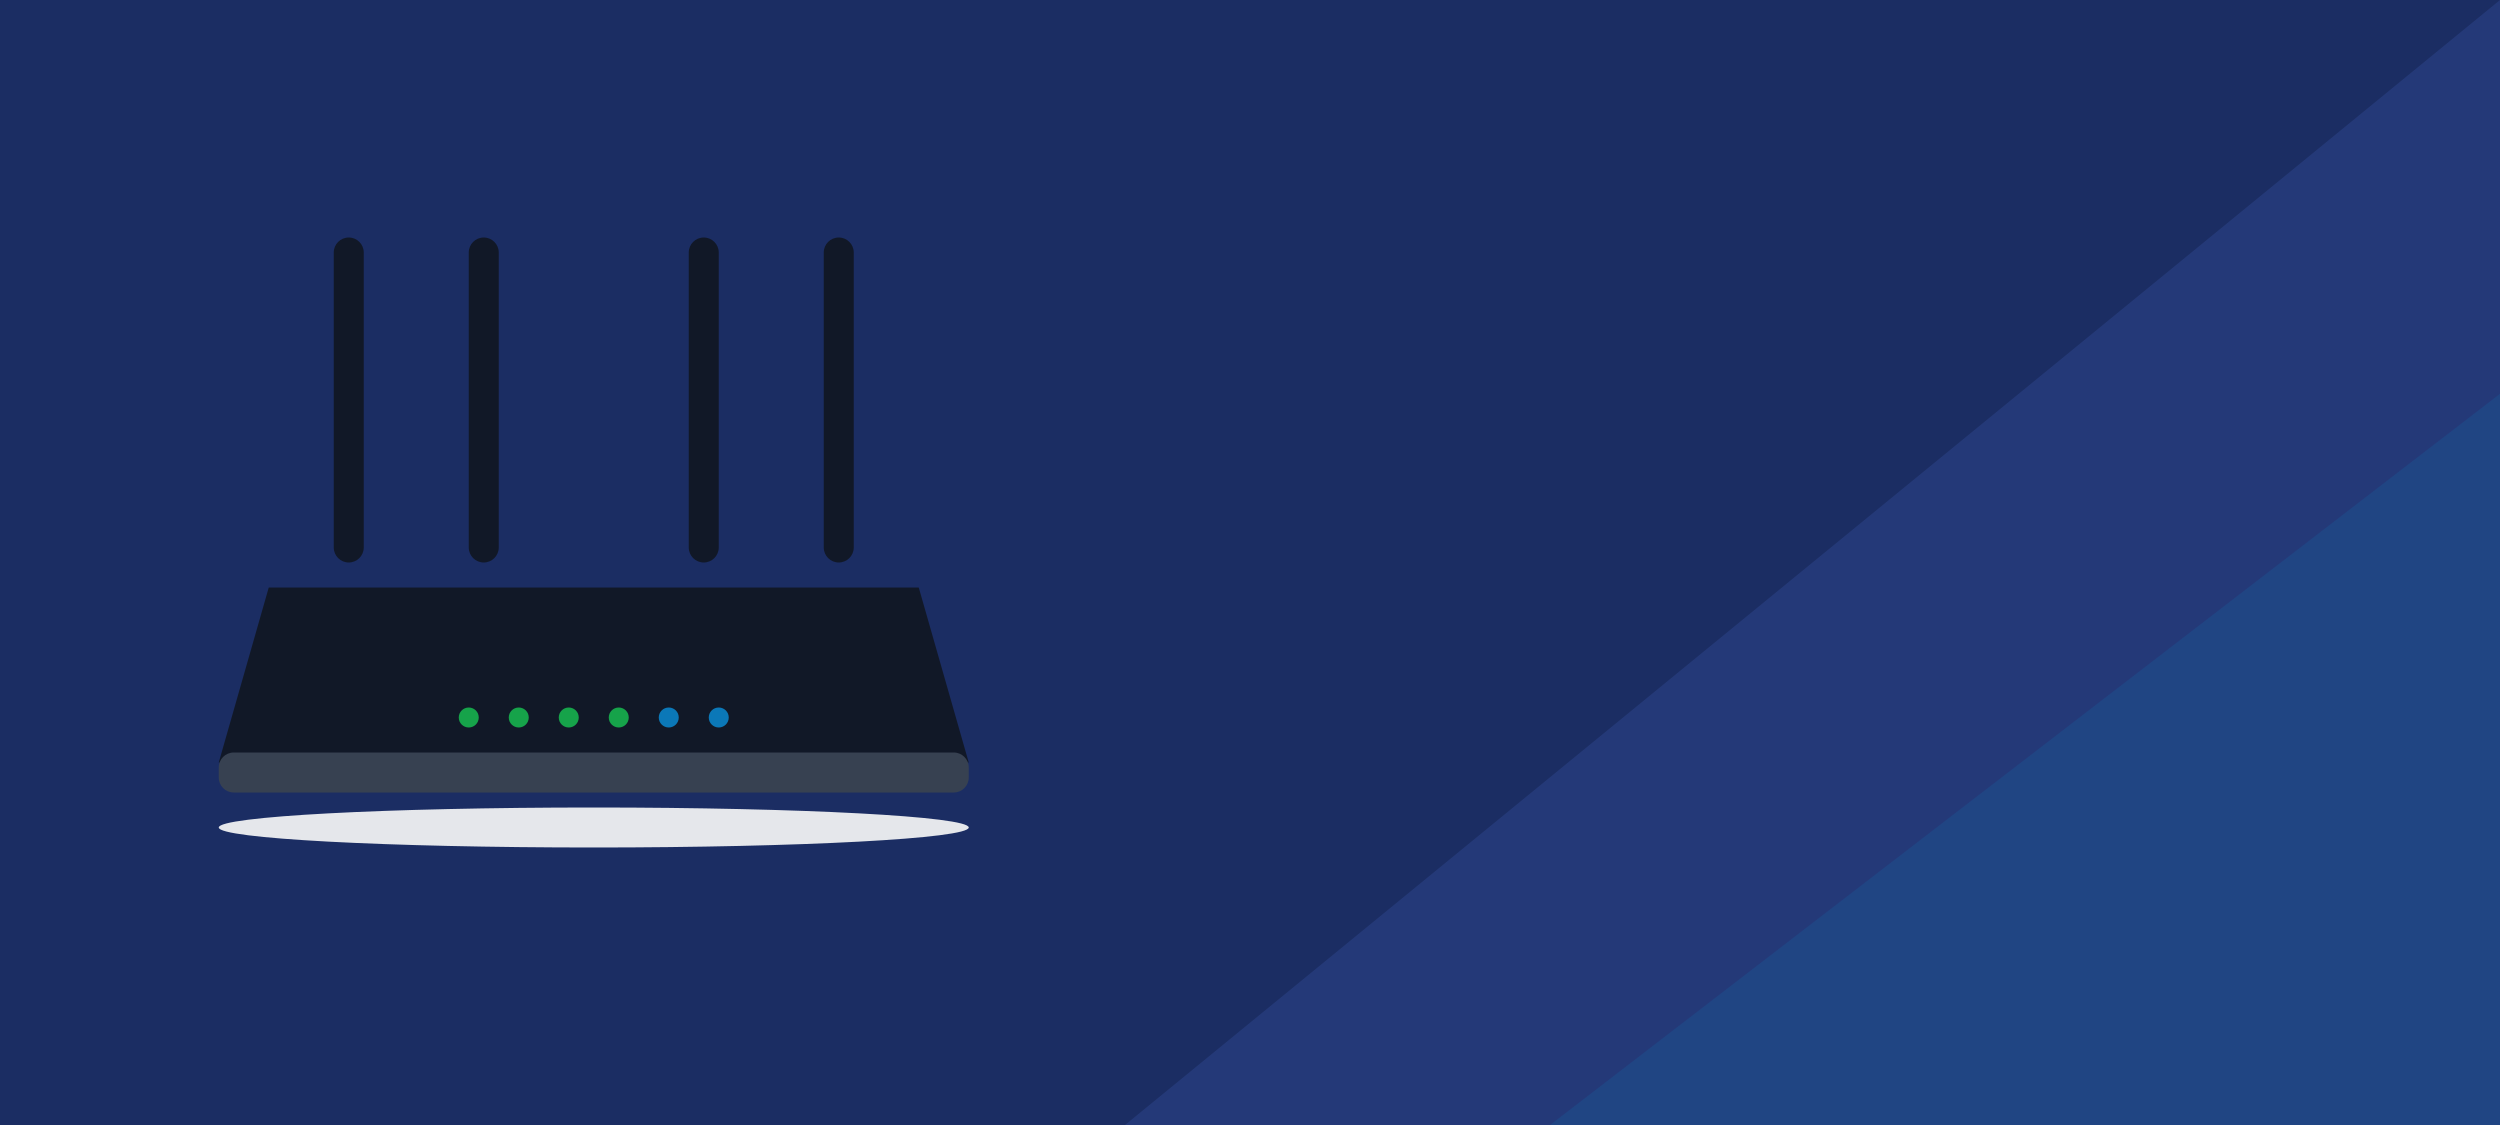
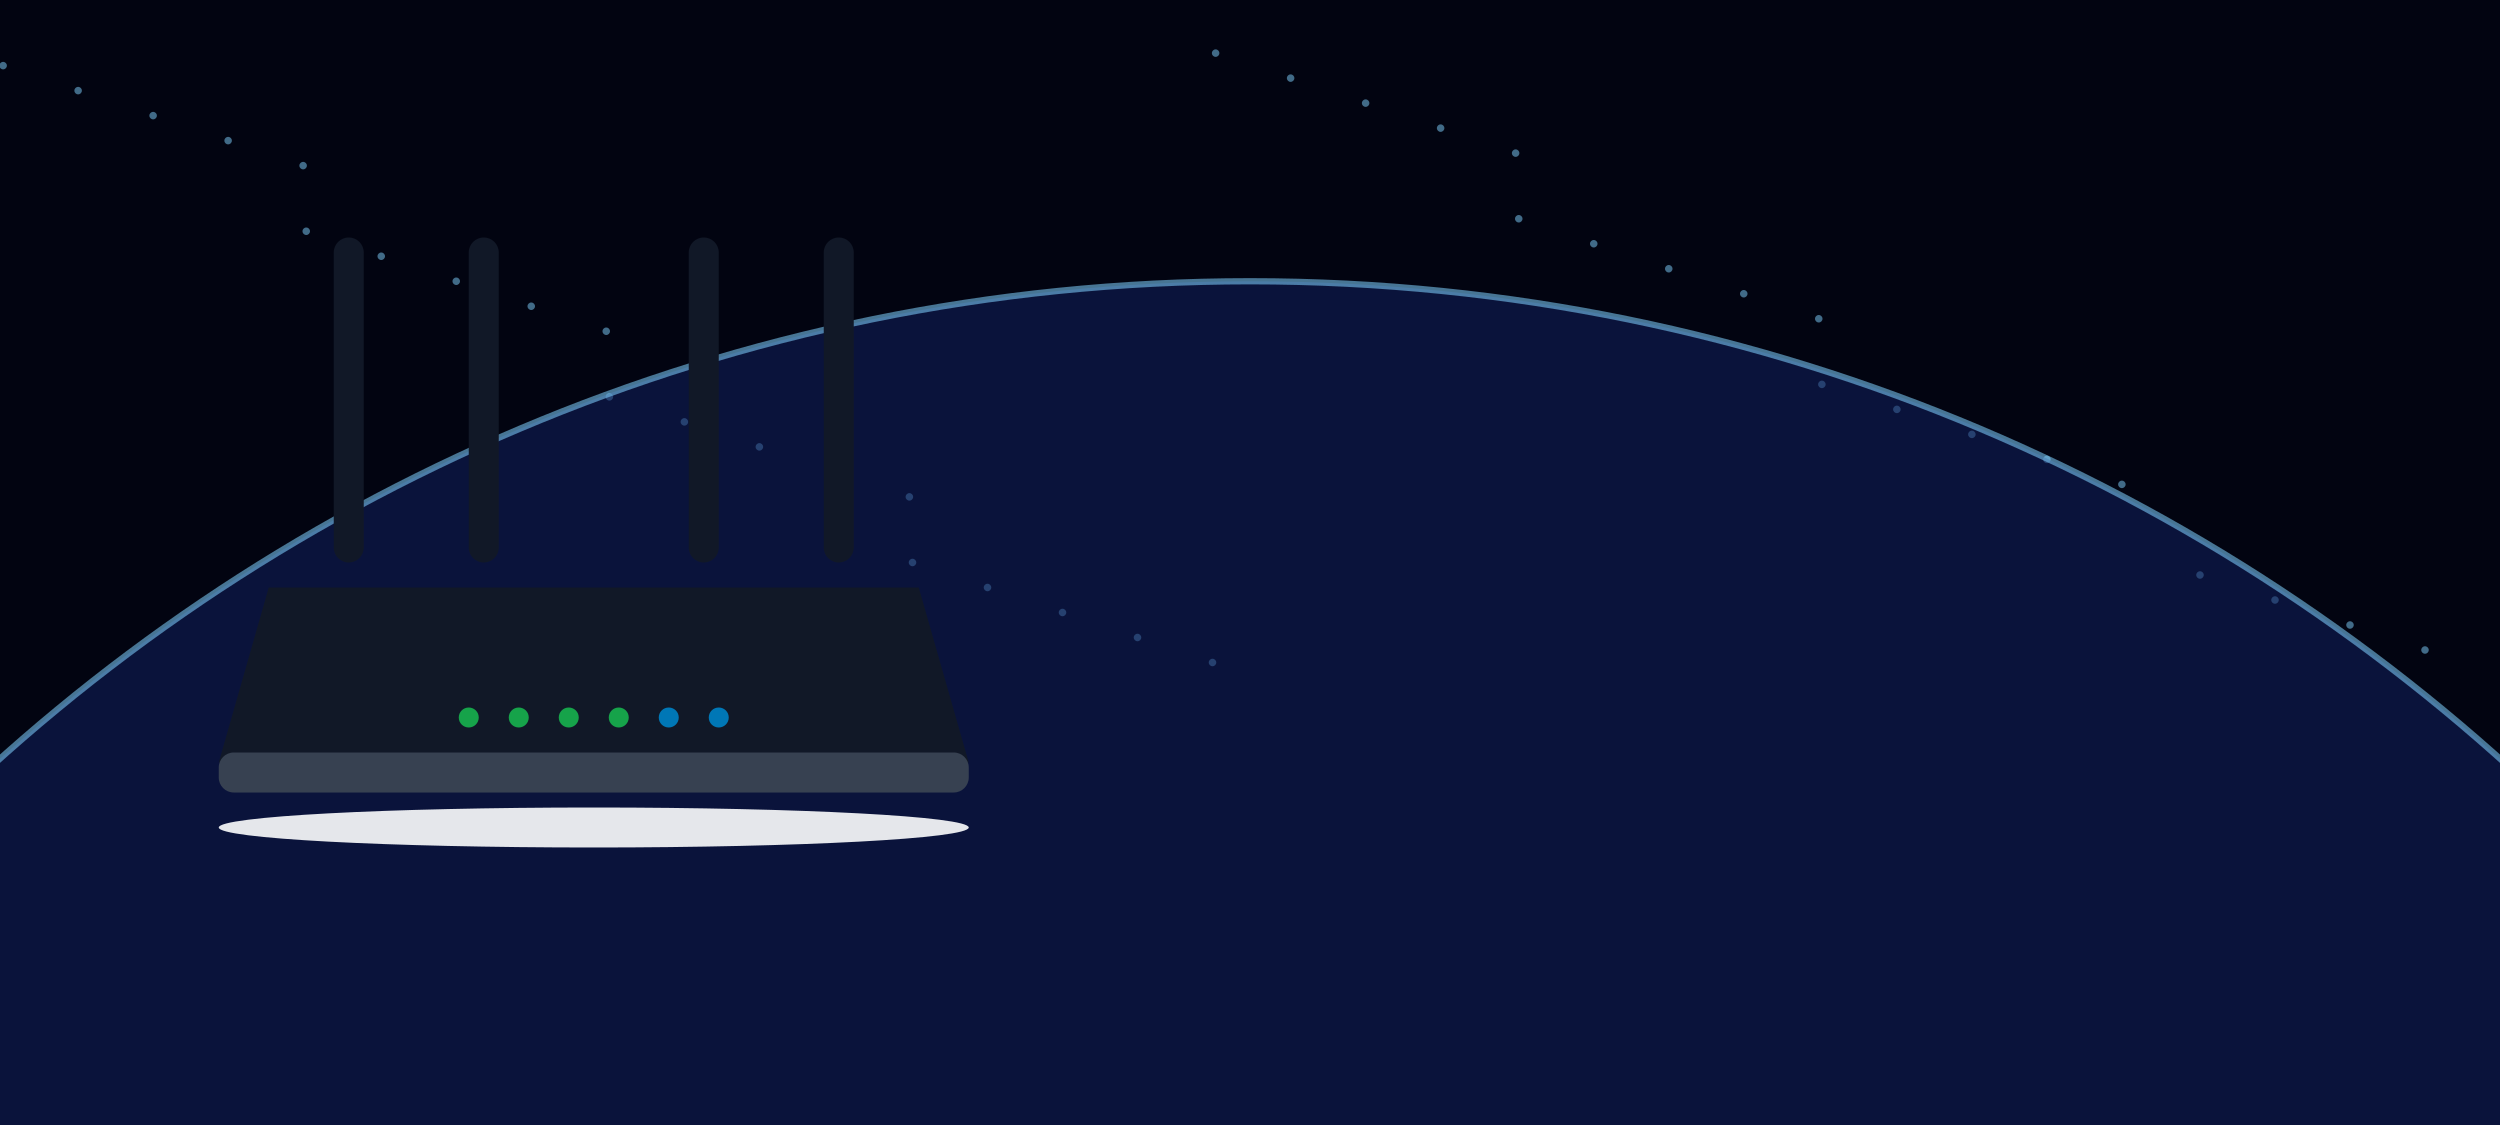
<svg xmlns="http://www.w3.org/2000/svg" viewBox="0 0 800 360" width="800" height="360">
-   <rect width="800" height="360" fill="#1b2d63" />
-   <path d="M360.0 360L800 0V360z" fill="#2c4489" opacity=".55" />
-   <path d="M496.0 360L800 126V360z" fill="#0b78b8" opacity=".18" />
+   <rect width="800" height="360" fill="#020411" />
+   <circle cx="97" cy="53" r="1.2" fill="#80d1ff" opacity=".5" />
+   <circle cx="194" cy="106" r="1.2" fill="#80d1ff" opacity=".5" />
+   <circle cx="291" cy="159" r="1.2" fill="#80d1ff" opacity=".5" />
+   <circle cx="388" cy="212" r="1.2" fill="#80d1ff" opacity=".5" />
+   <circle cx="485" cy="49" r="1.2" fill="#80d1ff" opacity=".5" />
+   <circle cx="582" cy="102" r="1.2" fill="#80d1ff" opacity=".5" />
+   <circle cx="679" cy="155" r="1.2" fill="#80d1ff" opacity=".5" />
+   <circle cx="776" cy="208" r="1.2" fill="#80d1ff" opacity=".5" />
+   <circle cx="73" cy="45" r="1.2" fill="#80d1ff" opacity=".5" />
+   <circle cx="170" cy="98" r="1.2" fill="#80d1ff" opacity=".5" />
+   <circle cx="267" cy="151" r="1.2" fill="#80d1ff" opacity=".5" />
+   <circle cx="364" cy="204" r="1.2" fill="#80d1ff" opacity=".5" />
+   <circle cx="461" cy="41" r="1.2" fill="#80d1ff" opacity=".5" />
+   <circle cx="558" cy="94" r="1.2" fill="#80d1ff" opacity=".5" />
+   <circle cx="655" cy="147" r="1.2" fill="#80d1ff" opacity=".5" />
+   <circle cx="752" cy="200" r="1.2" fill="#80d1ff" opacity=".5" />
+   <circle cx="49" cy="37" r="1.2" fill="#80d1ff" opacity=".5" />
+   <circle cx="146" cy="90" r="1.2" fill="#80d1ff" opacity=".5" />
+   <circle cx="243" cy="143" r="1.2" fill="#80d1ff" opacity=".5" />
+   <circle cx="340" cy="196" r="1.2" fill="#80d1ff" opacity=".5" />
+   <circle cx="437" cy="33" r="1.2" fill="#80d1ff" opacity=".5" />
+   <circle cx="534" cy="86" r="1.2" fill="#80d1ff" opacity=".5" />
+   <circle cx="631" cy="139" r="1.2" fill="#80d1ff" opacity=".5" />
+   <circle cx="728" cy="192" r="1.2" fill="#80d1ff" opacity=".5" />
+   <circle cx="25" cy="29" r="1.2" fill="#80d1ff" opacity=".5" />
+   <circle cx="122" cy="82" r="1.2" fill="#80d1ff" opacity=".5" />
+   <circle cx="219" cy="135" r="1.2" fill="#80d1ff" opacity=".5" />
+   <circle cx="316" cy="188" r="1.2" fill="#80d1ff" opacity=".5" />
+   <circle cx="413" cy="25" r="1.2" fill="#80d1ff" opacity=".5" />
+   <circle cx="510" cy="78" r="1.2" fill="#80d1ff" opacity=".5" />
+   <circle cx="607" cy="131" r="1.2" fill="#80d1ff" opacity=".5" />
+   <circle cx="704" cy="184" r="1.2" fill="#80d1ff" opacity=".5" />
+   <circle cx="1" cy="21" r="1.2" fill="#80d1ff" opacity=".5" />
+   <circle cx="98" cy="74" r="1.2" fill="#80d1ff" opacity=".5" />
+   <circle cx="195" cy="127" r="1.2" fill="#80d1ff" opacity=".5" />
+   <circle cx="292" cy="180" r="1.2" fill="#80d1ff" opacity=".5" />
+   <circle cx="389" cy="17" r="1.2" fill="#80d1ff" opacity=".5" />
+   <circle cx="486" cy="70" r="1.2" fill="#80d1ff" opacity=".5" />
+   <circle cx="583" cy="123" r="1.2" fill="#80d1ff" opacity=".5" />
+   <circle cx="400.0" cy="690.0" r="600.0" fill="#101f5c" opacity=".55" />
+   <circle cx="400.0" cy="690.0" r="600.0" fill="none" stroke="#80d1ff" stroke-width="2" opacity=".55" />
  <g transform="translate(30 20) scale(0.8)">
    <rect x="96" y="70" width="12" height="130" rx="6" fill="#111827" />
    <rect x="150" y="70" width="12" height="130" rx="6" fill="#111827" />
    <rect x="238" y="70" width="12" height="130" rx="6" fill="#111827" />
    <rect x="292" y="70" width="12" height="130" rx="6" fill="#111827" />
    <path d="M70 210h260l20 70H50z" fill="#111827" />
    <rect x="50" y="276" width="300" height="16" rx="6" fill="#374151" />
    <circle cx="150" cy="262" r="4" fill="#16a34a" />
    <circle cx="170" cy="262" r="4" fill="#16a34a" />
    <circle cx="190" cy="262" r="4" fill="#16a34a" />
    <circle cx="210" cy="262" r="4" fill="#16a34a" />
-     <circle cx="230" cy="262" r="4" fill="#0b78b8" />
-     <circle cx="250" cy="262" r="4" fill="#0b78b8" />
+     <circle cx="230" cy="262" r="4" fill="#0077b6" />
+     <circle cx="250" cy="262" r="4" fill="#0077b6" />
    <ellipse cx="200" cy="306" rx="150" ry="8" fill="#e5e7eb" />
  </g>
</svg>
